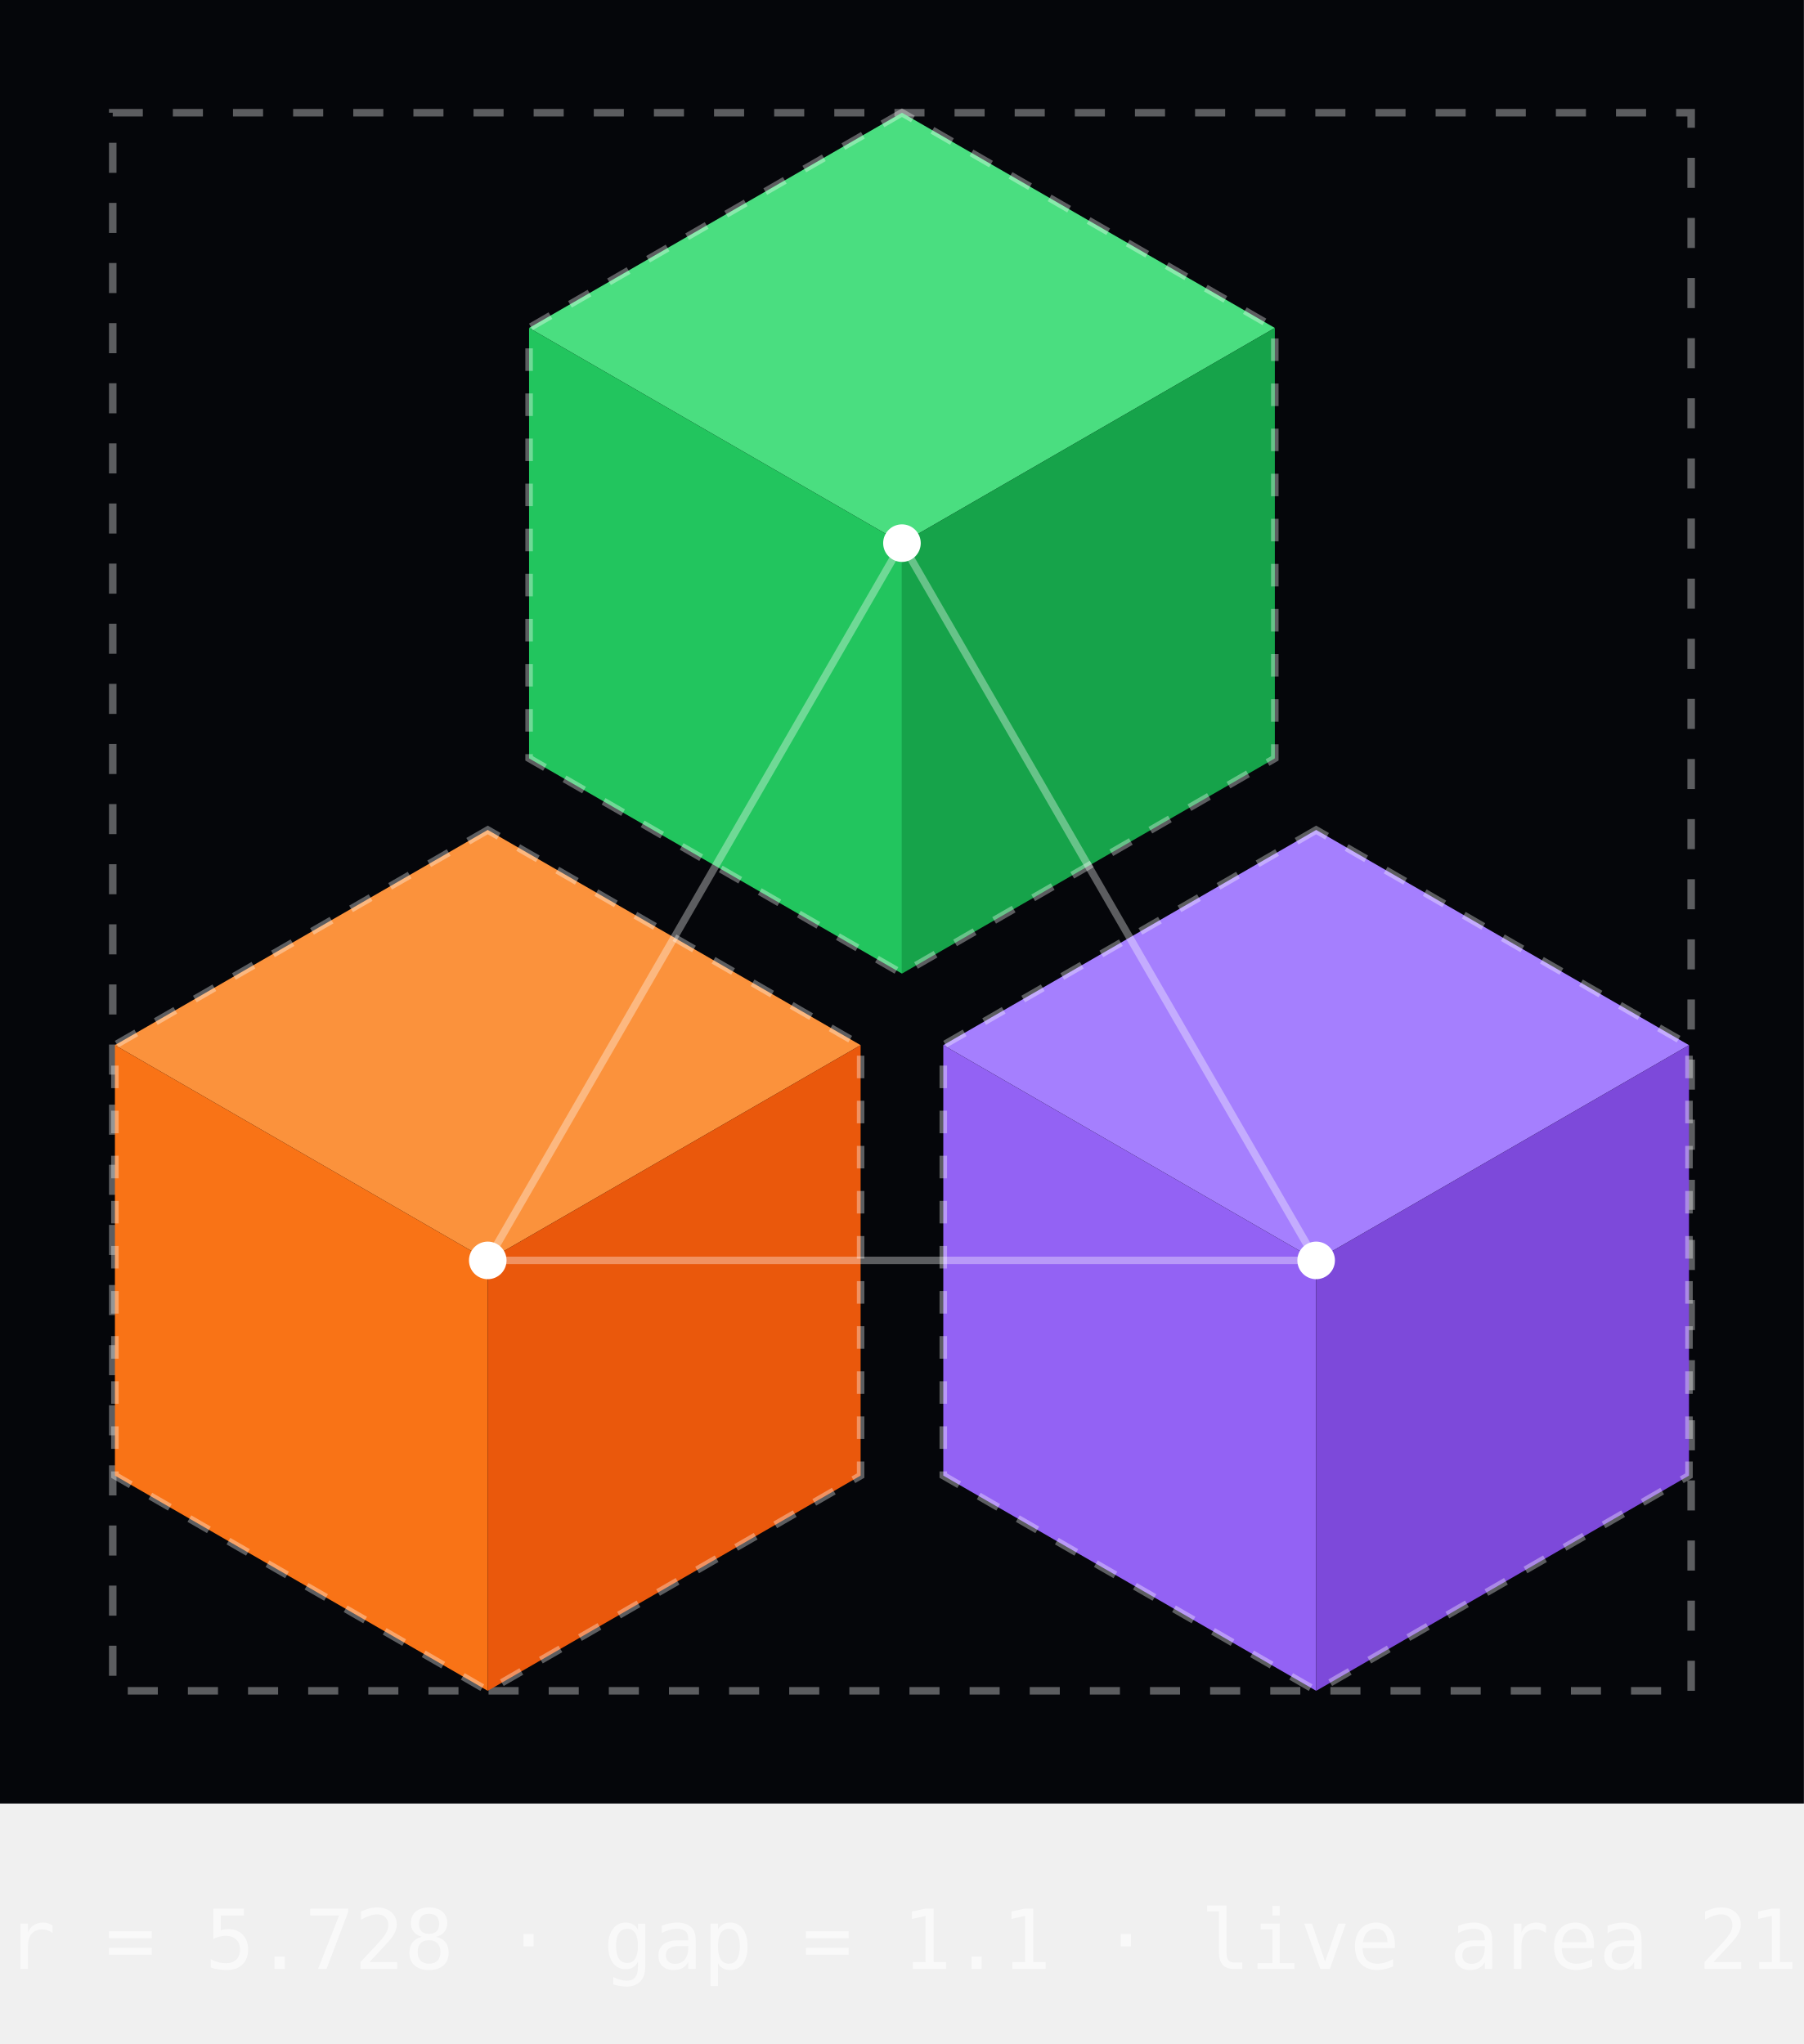
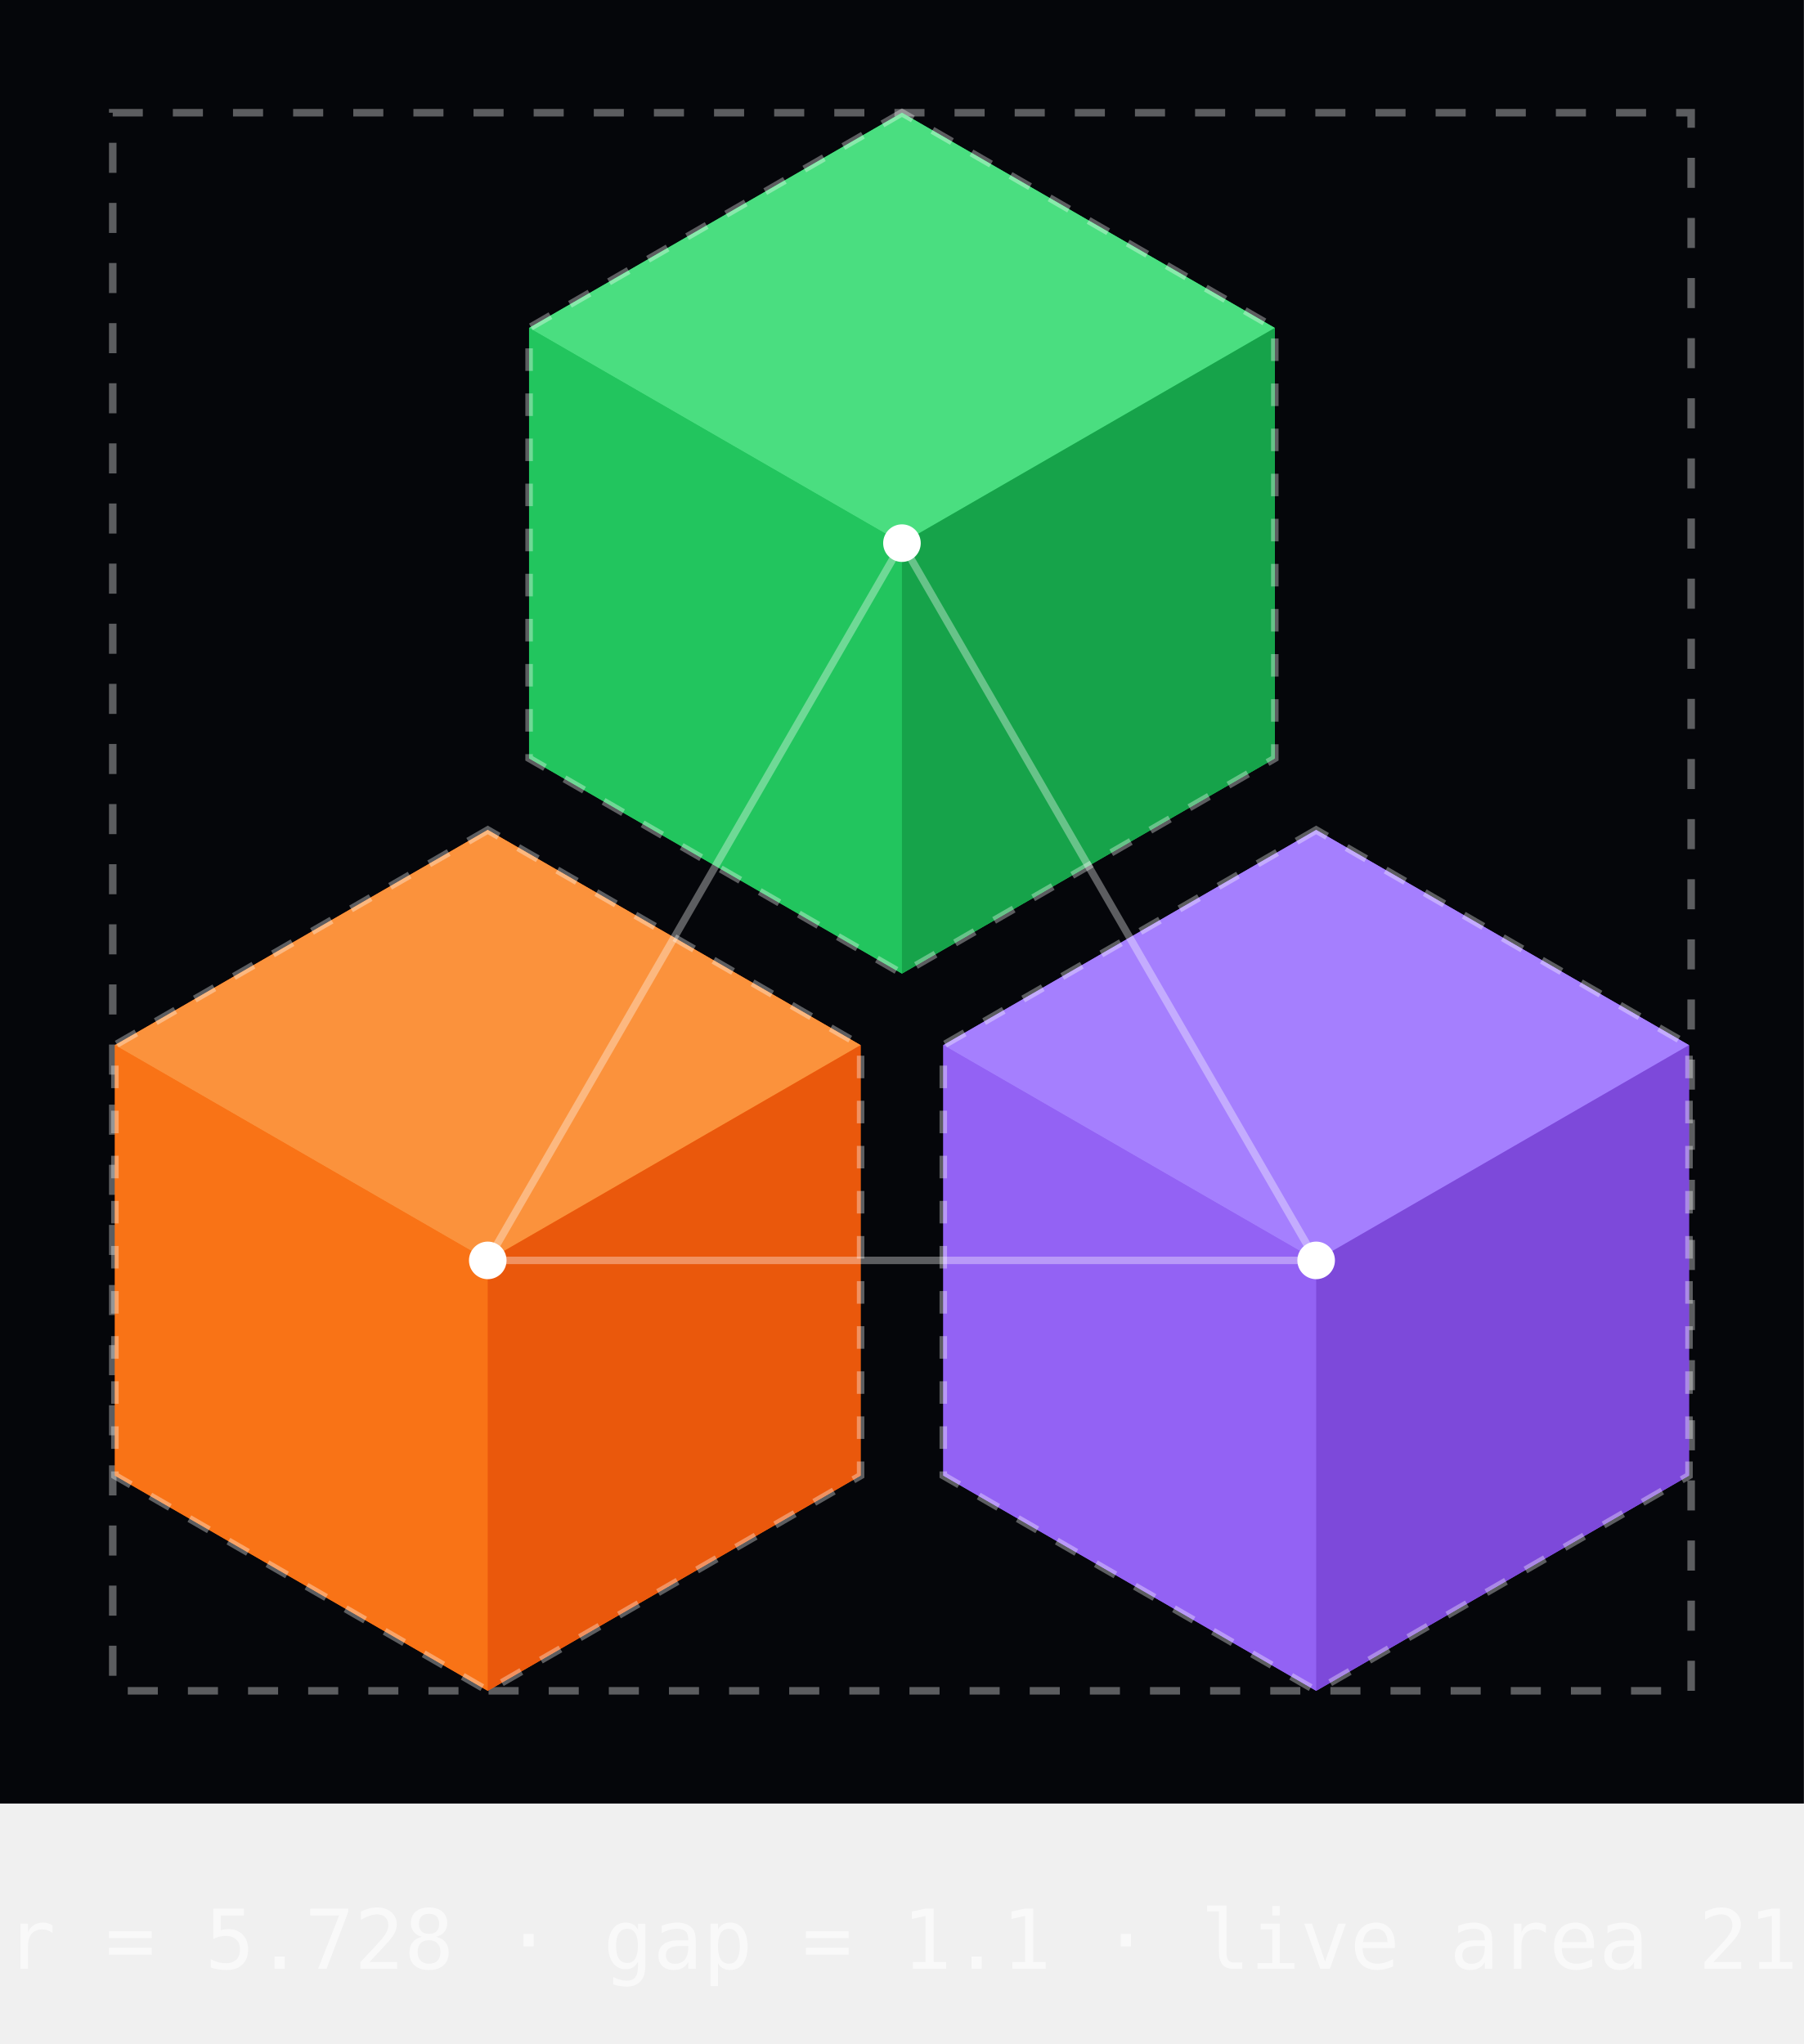
<svg xmlns="http://www.w3.org/2000/svg" viewBox="0 0 240 272" role="img" aria-label="Kollektiv mark construction">
  <rect width="240" height="240" fill="#05060a" />
  <rect x="15" y="15" width="210" height="210" stroke="#ffffff" stroke-opacity="0.35" stroke-width="1" fill="none" stroke-dasharray="4 4" />
  <g transform="scale(10)">
+     <polygon points="12,1.5 16.961,4.364 16.961,10.092 12,12.956 7.039,10.092 7.039,4.364" fill="#22c55e" />
    <polygon points="12,1.5 16.961,4.364 12,7.228 7.039,4.364" fill="#4ade80" />
    <polygon points="7.039,4.364 12,7.228 12,12.956 7.039,10.092" fill="#22c55e" />
    <polygon points="12,7.228 16.961,4.364 16.961,10.092 12,12.956" fill="#16a34a" />
+     <polygon points="6.489,11.044 11.45,13.908 11.45,19.636 6.489,22.5 1.529,19.636 1.529,13.908" fill="#f97316" />
    <polygon points="6.489,11.044 11.45,13.908 6.489,16.772 1.529,13.908" fill="#fb923c" />
    <polygon points="1.529,13.908 6.489,16.772 6.489,22.5 1.529,19.636" fill="#f97316" />
    <polygon points="6.489,16.772 11.45,13.908 11.45,19.636 6.489,22.5" fill="#ea580c" />
+     <polygon points="17.511,11.044 22.471,13.908 22.471,19.636 17.511,22.5 12.55,19.636 12.55,13.908" fill="#9362f4" />
    <polygon points="17.511,11.044 22.471,13.908 17.511,16.772 12.55,13.908" fill="#a57ffe" />
    <polygon points="12.55,13.908 17.511,16.772 17.511,22.5 12.55,19.636" fill="#9362f4" />
    <polygon points="17.511,16.772 22.471,13.908 22.471,19.636 17.511,22.5" fill="#7d49da" />
  </g>
  <polygon points="120,14.997 70.394,43.637 70.394,100.917 120,129.557 169.606,100.917 169.606,43.637" stroke="#ffffff" stroke-opacity="0.35" stroke-width="1" fill="none" stroke-dasharray="3 3" />
  <circle cx="120" cy="72.277" r="2.5" fill="#ffffff" />
  <polygon points="64.894,110.443 15.288,139.083 15.288,196.363 64.894,225.003 114.5,196.363 114.5,139.083" stroke="#ffffff" stroke-opacity="0.35" stroke-width="1" fill="none" stroke-dasharray="3 3" />
  <circle cx="64.894" cy="167.723" r="2.5" fill="#ffffff" />
  <polygon points="175.106,110.443 125.5,139.083 125.5,196.363 175.106,225.003 224.712,196.363 224.712,139.083" stroke="#ffffff" stroke-opacity="0.35" stroke-width="1" fill="none" stroke-dasharray="3 3" />
  <circle cx="175.106" cy="167.723" r="2.5" fill="#ffffff" />
  <polygon points="120,72.277 64.894,167.723 175.106,167.723" stroke="#ffffff" stroke-opacity="0.35" stroke-width="1" fill="none" />
  <text x="120" y="262" fill="#ffffff" fill-opacity="0.6" font-family="ui-monospace, monospace" font-size="11" text-anchor="middle">r = 5.728 · gap = 1.1 · live area 21</text>
</svg>
